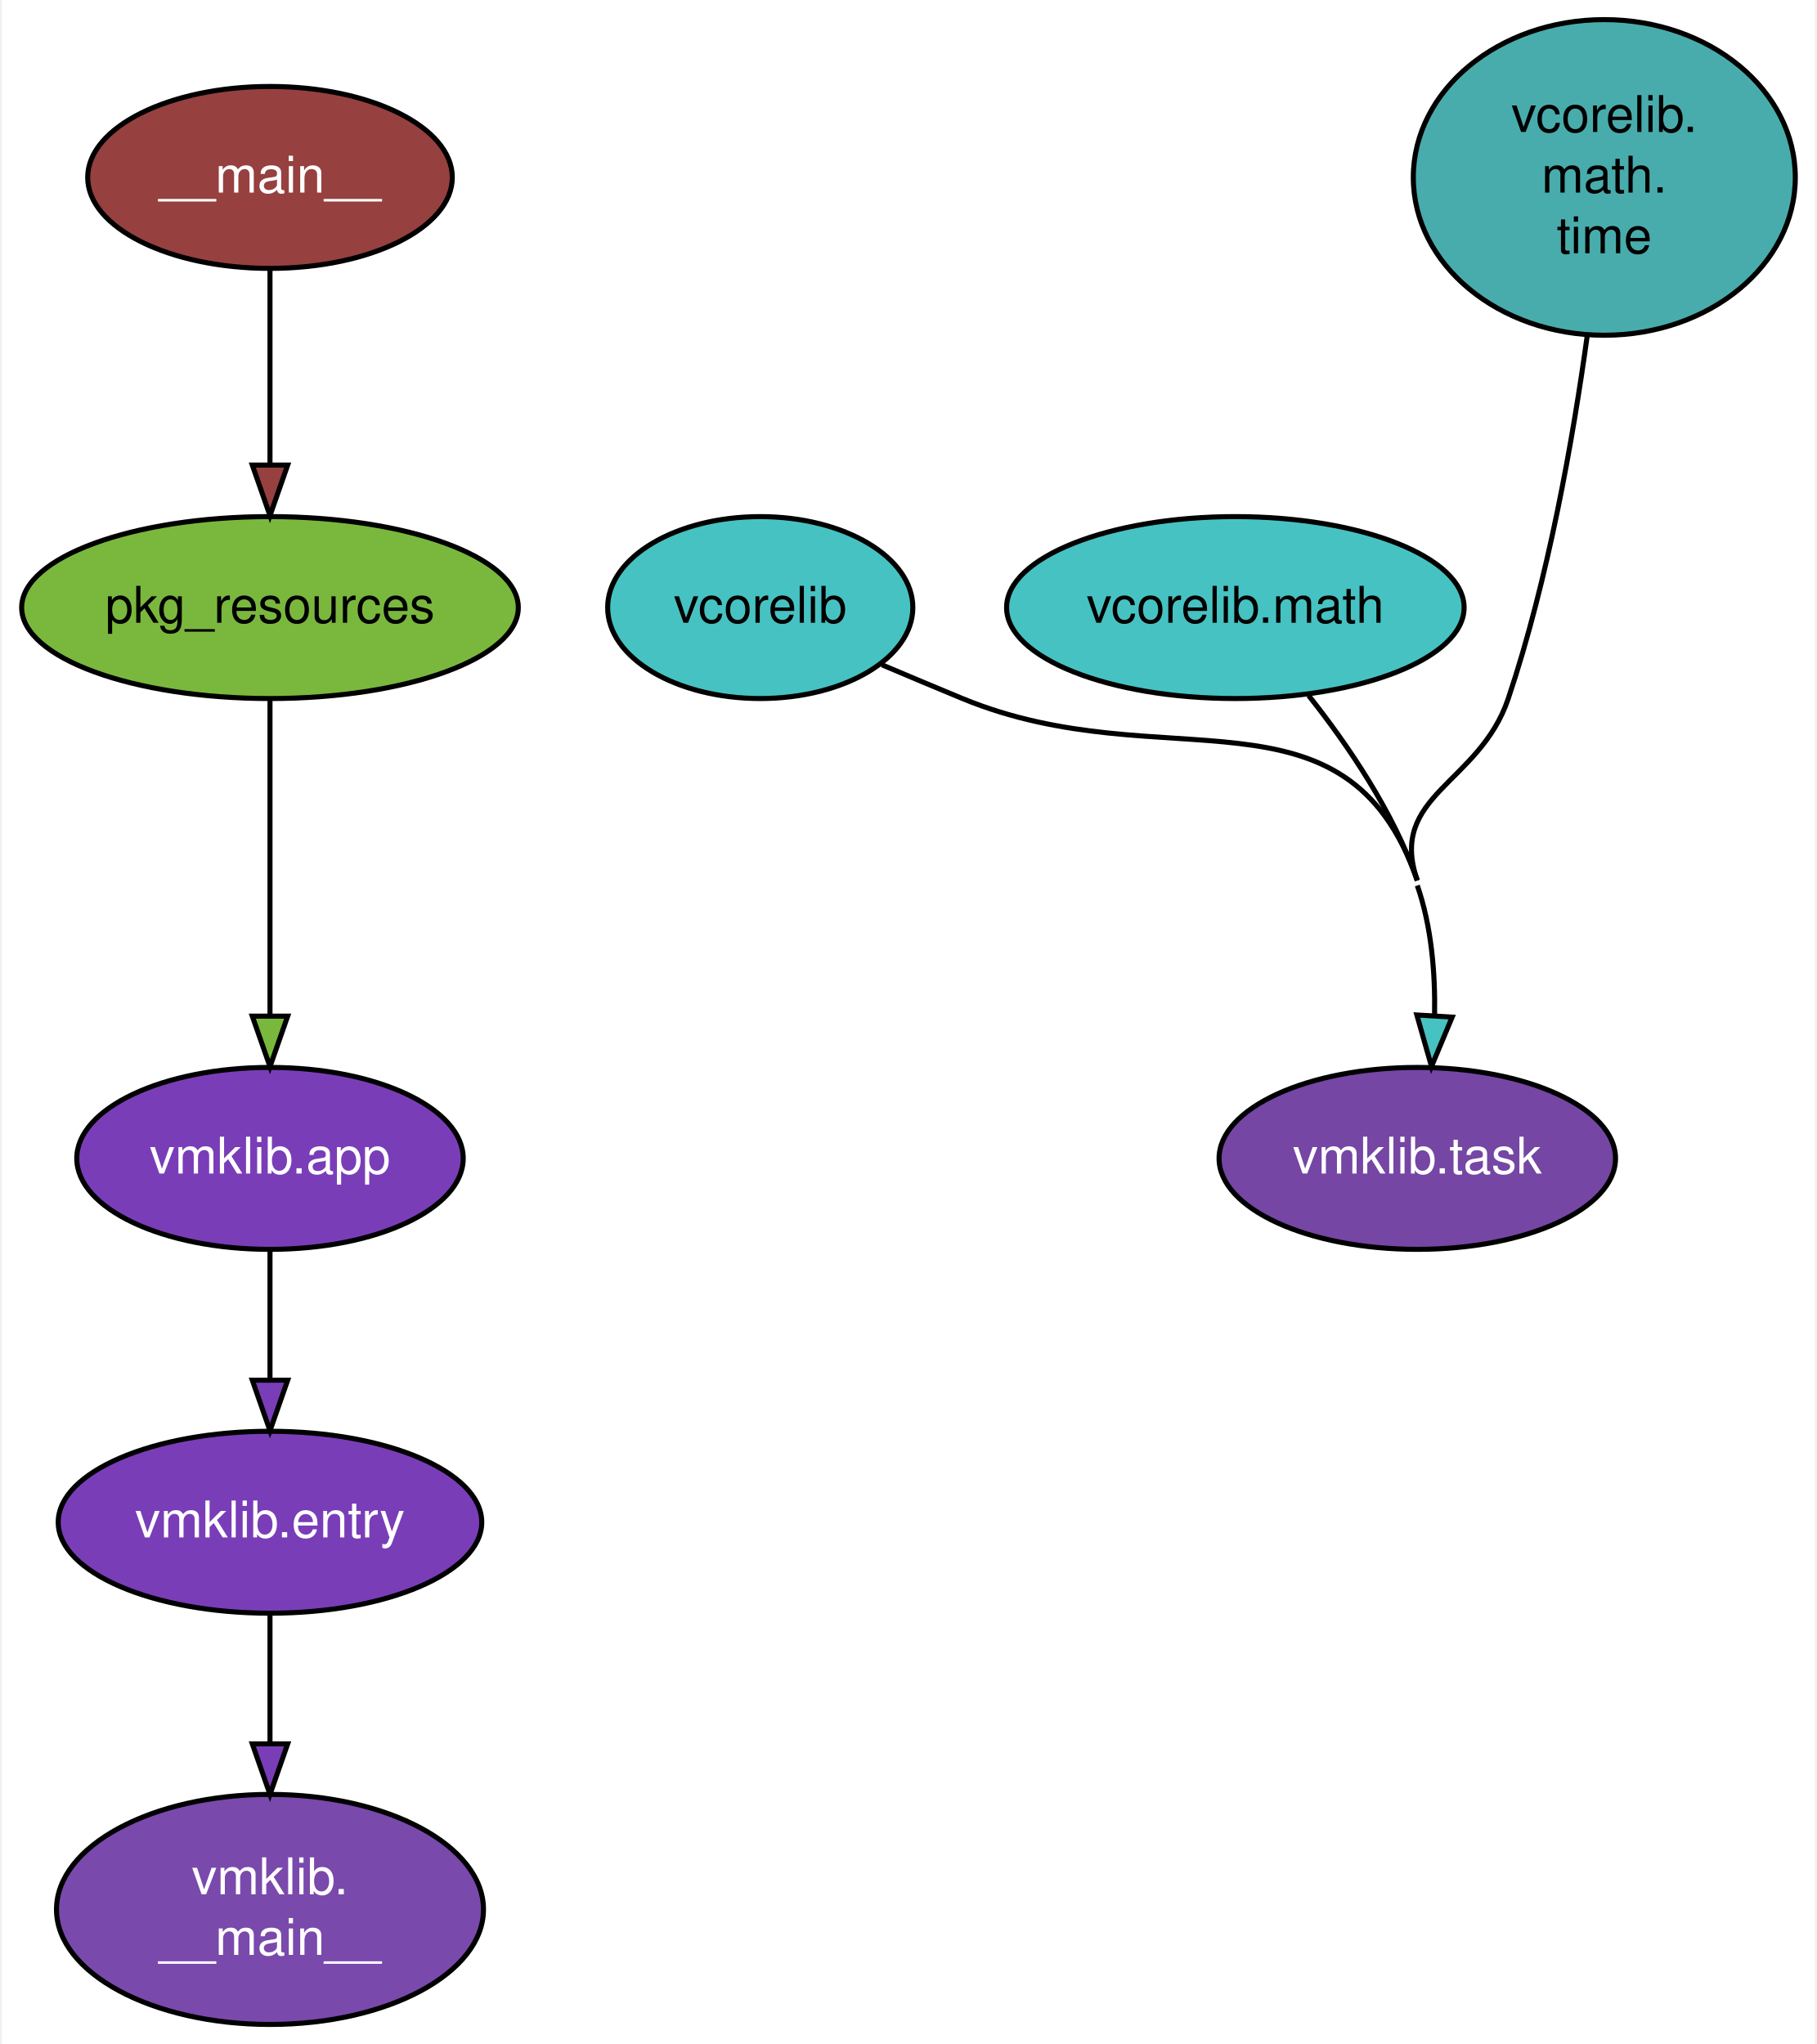
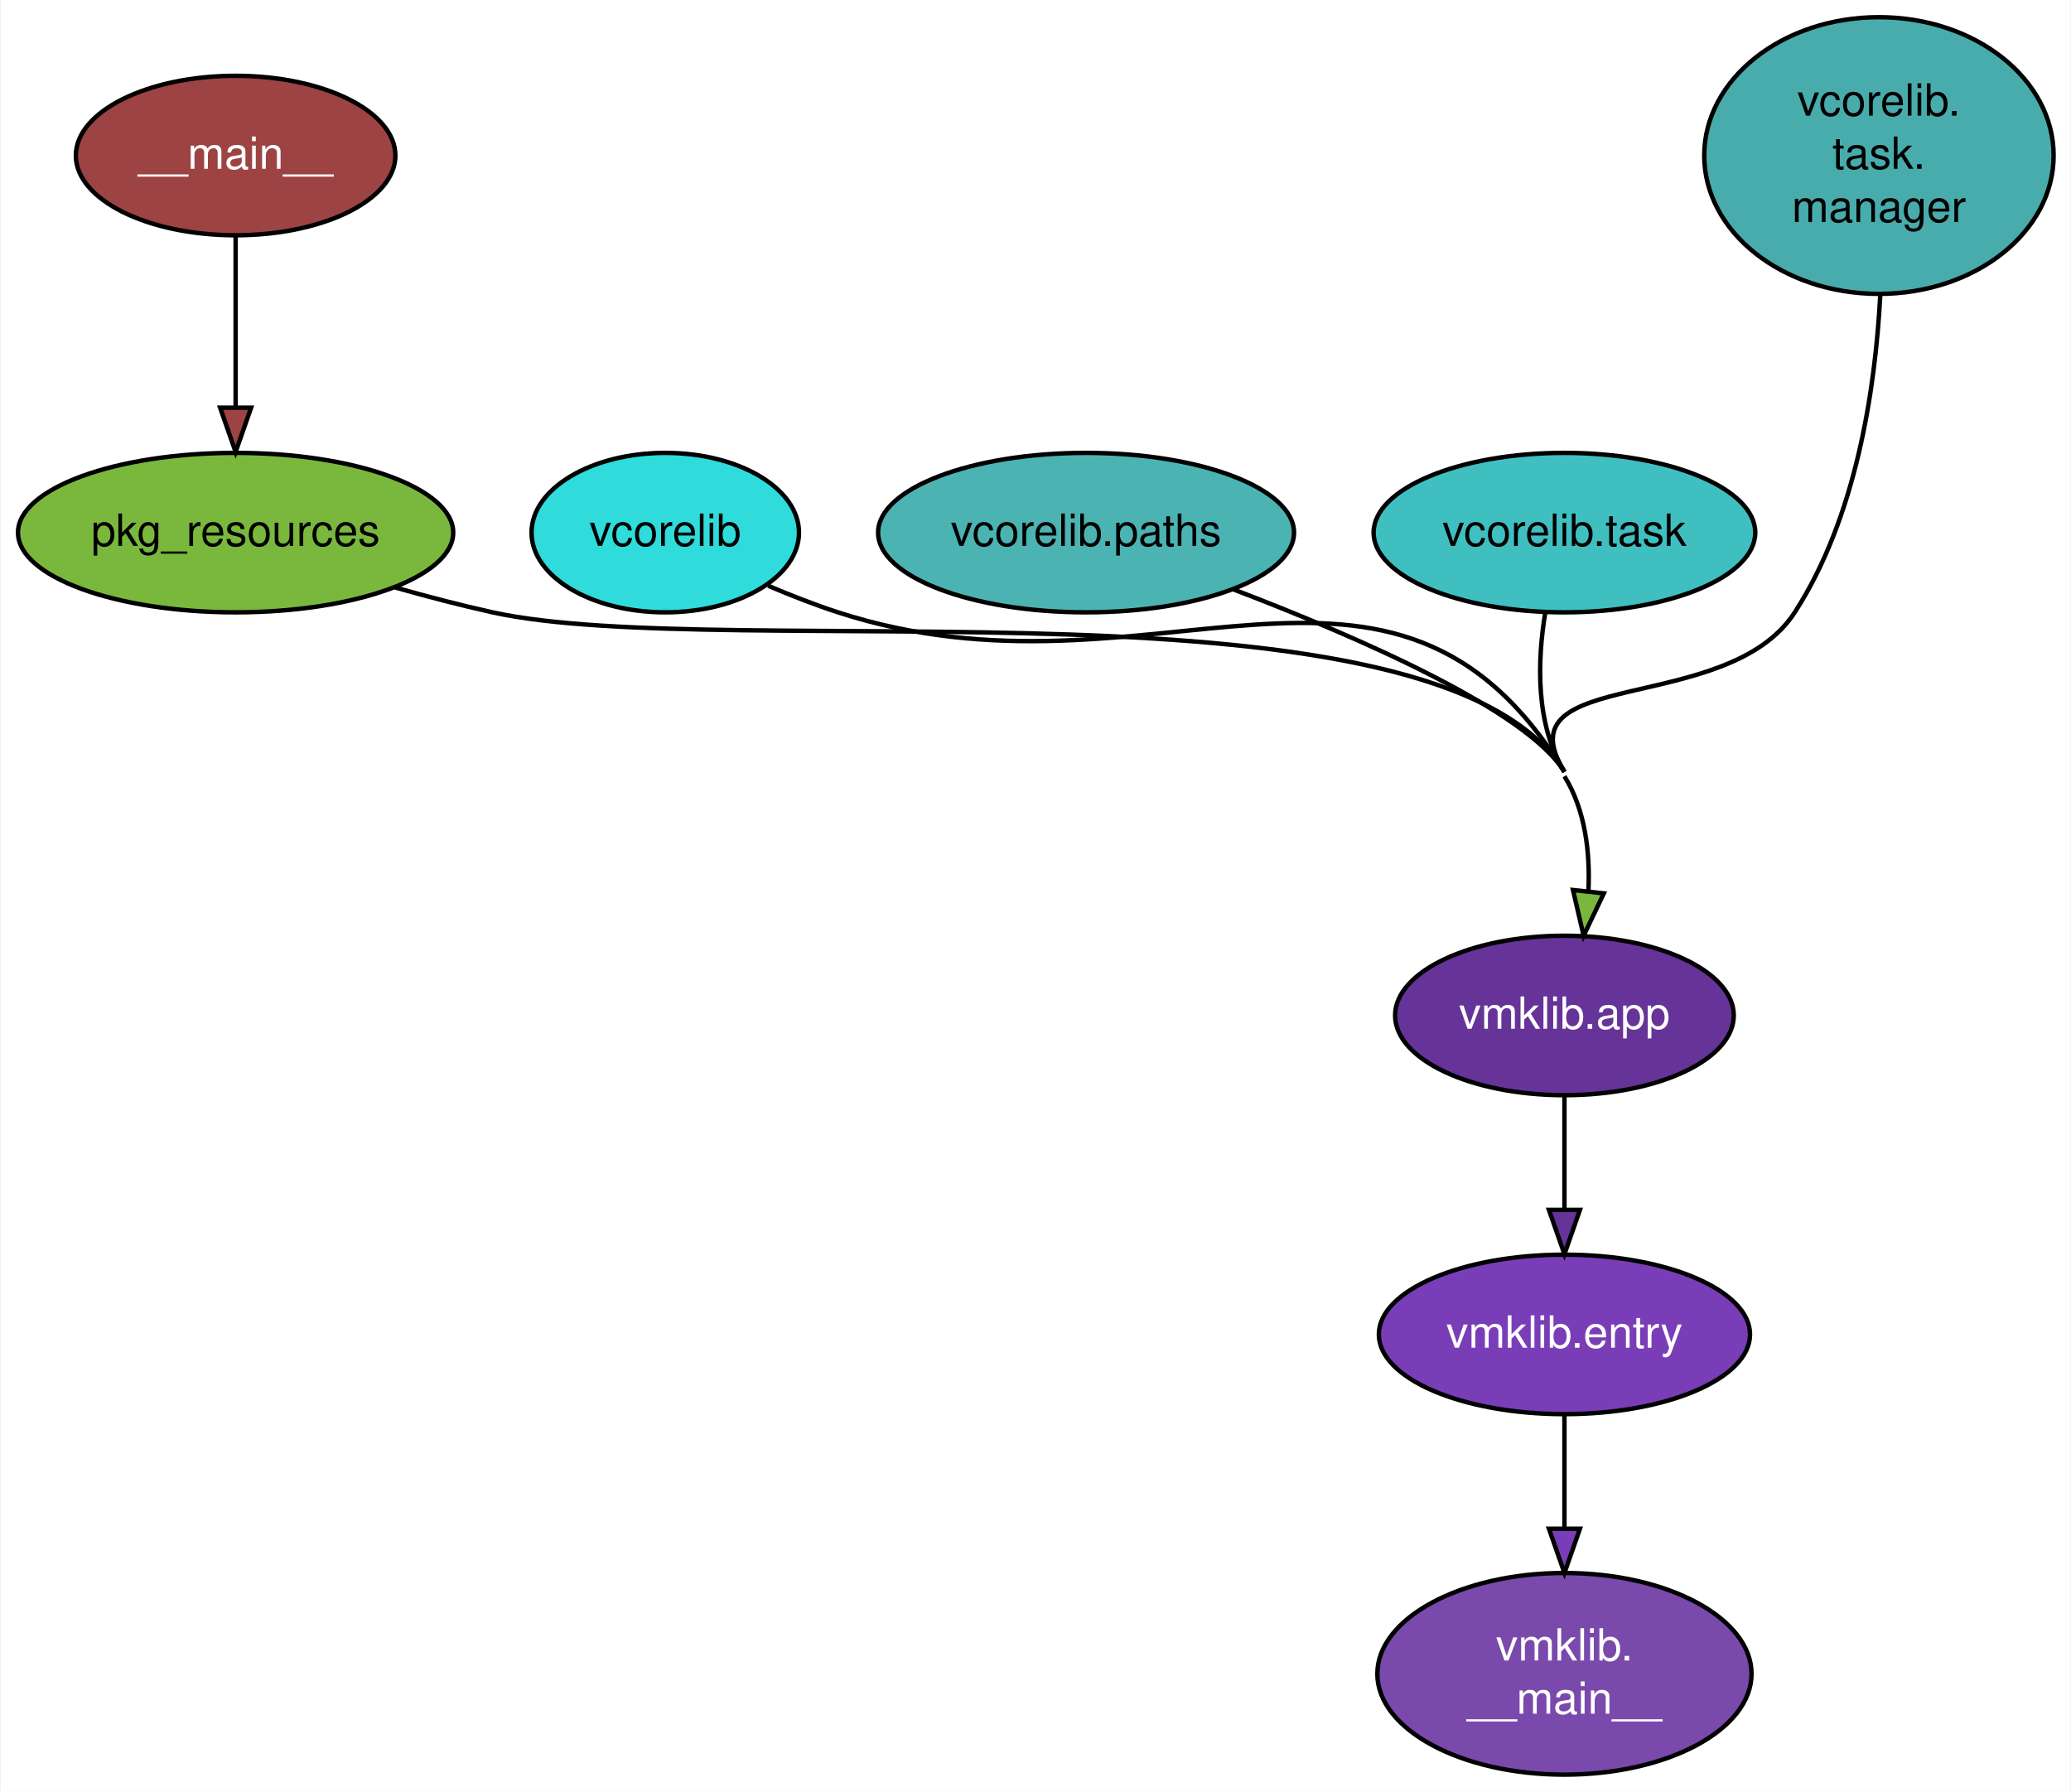
- <svg xmlns="http://www.w3.org/2000/svg" width="359pt" height="404pt" viewBox="0.00 0.00 358.71 404.48">
+ <svg xmlns="http://www.w3.org/2000/svg" width="467pt" height="404pt" viewBox="0.00 0.00 467.29 404.48">
  <g id="graph0" class="graph" transform="scale(1 1) rotate(0) translate(4 400.48)">
    <style>.edge&gt;path:hover{stroke-width:8}</style>
-     <polygon fill="white" stroke="transparent" points="-4,4 -4,-400.48 354.71,-400.48 354.71,4 -4,4" />
+     <polygon fill="white" stroke="transparent" points="-4,4 -4,-400.48 463.29,-400.48 463.29,4 -4,4" />
    <g id="node1" class="node">
      <style>.edge&gt;path:hover{stroke-width:8}</style>
-       <ellipse fill="#964040" stroke="black" cx="49.06" cy="-365.37" rx="36.07" ry="18" />
+       <ellipse fill="#9d4343" stroke="black" cx="49.06" cy="-365.37" rx="36.07" ry="18" />
      <text text-anchor="middle" x="49.06" y="-362.37" font-family="Helvetica,sans-Serif" font-size="10.00" fill="#ffffff">__main__</text>
    </g>
    <g id="node2" class="node">
      <style>.edge&gt;path:hover{stroke-width:8}</style>
      <ellipse fill="#7ab83d" stroke="black" cx="49.06" cy="-280.25" rx="49.13" ry="18" />
      <text text-anchor="middle" x="49.06" y="-277.25" font-family="Helvetica,sans-Serif" font-size="10.00" fill="#000000">pkg_resources</text>
    </g>
    <g id="edge1" class="edge">
      <style>.edge&gt;path:hover{stroke-width:8}</style>
      <path fill="none" stroke="black" d="M49.06,-347.15C49.06,-336 49.06,-321.25 49.06,-308.54" />
-       <polygon fill="#964040" stroke="black" points="52.56,-308.45 49.06,-298.45 45.56,-308.45 52.56,-308.45" />
+       <polygon fill="#9d4343" stroke="black" points="52.56,-308.45 49.06,-298.45 45.56,-308.45 52.56,-308.45" />
+     </g>
+     <g id="node8" class="node">
+       <style>.edge&gt;path:hover{stroke-width:8}</style>
+       <ellipse fill="#663399" stroke="black" cx="349.06" cy="-171.25" rx="38.23" ry="18" />
+       <text text-anchor="middle" x="349.06" y="-168.25" font-family="Helvetica,sans-Serif" font-size="10.00" fill="#ffffff">vmklib.app</text>
+     </g>
+     <g id="edge2" class="edge">
+       <style>.edge&gt;path:hover{stroke-width:8}</style>
+       <path fill="none" stroke="black" d="M85.06,-267.87C92.3,-265.82 99.89,-263.83 107.06,-262.25 160.17,-250.58 320.57,-272.56 349.06,-226.25" />
+       <path fill="none" stroke="black" d="M349.06,-225.25C353.78,-217.6 354.89,-208.06 354.47,-199.19" />
+       <polygon fill="#7ab83d" stroke="black" points="357.95,-198.81 353.39,-189.25 350.99,-199.57 357.95,-198.81" />
+     </g>
+     <g id="node3" class="node">
+       <style>.edge&gt;path:hover{stroke-width:8}</style>
+       <ellipse fill="#2fdbdb" stroke="black" cx="146.06" cy="-280.25" rx="30.19" ry="18" />
+       <text text-anchor="middle" x="146.06" y="-277.25" font-family="Helvetica,sans-Serif" font-size="10.00" fill="#000000">vcorelib</text>
+     </g>
+     <g id="edge3" class="edge">
+       <style>.edge&gt;path:hover{stroke-width:8}</style>
+       <path fill="none" stroke="black" d="M169.29,-268.25C174.41,-266.07 179.86,-263.94 185.06,-262.25 256.05,-239.24 309.95,-289.81 349.06,-226.25" />
+     </g>
+     <g id="node4" class="node">
+       <style>.edge&gt;path:hover{stroke-width:8}</style>
+       <ellipse fill="#4cb3b3" stroke="black" cx="241.06" cy="-280.25" rx="46.95" ry="18" />
+       <text text-anchor="middle" x="241.06" y="-277.25" font-family="Helvetica,sans-Serif" font-size="10.00" fill="#000000">vcorelib.paths</text>
+     </g>
+     <g id="edge4" class="edge">
+       <style>.edge&gt;path:hover{stroke-width:8}</style>
+       <path fill="none" stroke="black" d="M274.27,-267.45C302.78,-256.56 340.58,-240.04 349.06,-226.25" />
+     </g>
+     <g id="node5" class="node">
+       <style>.edge&gt;path:hover{stroke-width:8}</style>
+       <ellipse fill="#40bfc0" stroke="black" cx="349.06" cy="-280.25" rx="43.08" ry="18" />
+       <text text-anchor="middle" x="349.06" y="-277.25" font-family="Helvetica,sans-Serif" font-size="10.00" fill="#000000">vcorelib.task</text>
+     </g>
+     <g id="edge5" class="edge">
+       <style>.edge&gt;path:hover{stroke-width:8}</style>
+       <path fill="none" stroke="black" d="M344.74,-262.26C342.91,-251.2 342.5,-236.91 349.06,-226.25" />
+     </g>
+     <g id="node6" class="node">
+       <style>.edge&gt;path:hover{stroke-width:8}</style>
+       <ellipse fill="#49acac" stroke="black" cx="420.06" cy="-365.37" rx="39.44" ry="31.23" />
+       <text text-anchor="middle" x="420.06" y="-374.37" font-family="Helvetica,sans-Serif" font-size="10.00" fill="#000000">vcorelib.</text>
+       <text text-anchor="middle" x="420.06" y="-362.37" font-family="Helvetica,sans-Serif" font-size="10.00" fill="#000000">task.</text>
+       <text text-anchor="middle" x="420.06" y="-350.37" font-family="Helvetica,sans-Serif" font-size="10.00" fill="#000000">manager</text>
+     </g>
+     <g id="edge6" class="edge">
+       <style>.edge&gt;path:hover{stroke-width:8}</style>
+       <path fill="none" stroke="black" d="M420.37,-333.98C419.24,-312.41 414.88,-283.6 401.06,-262.25 385.79,-238.66 334.33,-250.19 349.06,-226.25" />
    </g>
    <g id="node7" class="node">
      <style>.edge&gt;path:hover{stroke-width:8}</style>
-       <ellipse fill="#7a3db8" stroke="black" cx="49.06" cy="-171.25" rx="38.23" ry="18" />
-       <text text-anchor="middle" x="49.06" y="-168.25" font-family="Helvetica,sans-Serif" font-size="10.00" fill="#ffffff">vmklib.app</text>
-     </g>
-     <g id="edge2" class="edge">
-       <style>.edge&gt;path:hover{stroke-width:8}</style>
-       <path fill="none" stroke="black" d="M49.06,-262.06C49.06,-245.22 49.06,-219.27 49.06,-199.59" />
-       <polygon fill="#7ab83d" stroke="black" points="52.56,-199.4 49.06,-189.4 45.56,-199.4 52.56,-199.4" />
-     </g>
-     <g id="node3" class="node">
-       <style>.edge&gt;path:hover{stroke-width:8}</style>
-       <ellipse fill="#47c2c2" stroke="black" cx="146.06" cy="-280.25" rx="30.19" ry="18" />
-       <text text-anchor="middle" x="146.06" y="-277.25" font-family="Helvetica,sans-Serif" font-size="10.00" fill="#000000">vcorelib</text>
+       <ellipse fill="#7a49ac" stroke="black" cx="349.06" cy="-22.63" rx="42.24" ry="22.76" />
+       <text text-anchor="middle" x="349.06" y="-25.63" font-family="Helvetica,sans-Serif" font-size="10.00" fill="#ffffff">vmklib.</text>
+       <text text-anchor="middle" x="349.06" y="-13.63" font-family="Helvetica,sans-Serif" font-size="10.00" fill="#ffffff">__main__</text>
    </g>
    <g id="node9" class="node">
      <style>.edge&gt;path:hover{stroke-width:8}</style>
-       <ellipse fill="#7546a4" stroke="black" cx="276.06" cy="-171.25" rx="39.22" ry="18" />
-       <text text-anchor="middle" x="276.06" y="-168.25" font-family="Helvetica,sans-Serif" font-size="10.00" fill="#ffffff">vmklib.task</text>
-     </g>
-     <g id="edge3" class="edge">
-       <style>.edge&gt;path:hover{stroke-width:8}</style>
-       <path fill="none" stroke="black" d="M170.14,-268.92C175.38,-266.7 180.9,-264.38 186.06,-262.25 225.89,-245.83 261.94,-266.96 276.06,-226.25" />
-       <path fill="none" stroke="black" d="M276.06,-225.25C278.86,-217.19 279.63,-208 279.48,-199.57" />
-       <polygon fill="#47c2c2" stroke="black" points="282.96,-199.21 278.87,-189.44 275.97,-199.63 282.96,-199.21" />
-     </g>
-     <g id="node4" class="node">
-       <style>.edge&gt;path:hover{stroke-width:8}</style>
-       <ellipse fill="#47c2c2" stroke="black" cx="240.06" cy="-280.25" rx="45.26" ry="18" />
-       <text text-anchor="middle" x="240.06" y="-277.25" font-family="Helvetica,sans-Serif" font-size="10.00" fill="#000000">vcorelib.math</text>
-     </g>
-     <g id="edge4" class="edge">
-       <style>.edge&gt;path:hover{stroke-width:8}</style>
-       <path fill="none" stroke="black" d="M254.56,-262.84C262.4,-252.96 271.4,-239.71 276.06,-226.25" />
-     </g>
-     <g id="node5" class="node">
-       <style>.edge&gt;path:hover{stroke-width:8}</style>
-       <ellipse fill="#49acac" stroke="black" cx="313.06" cy="-365.37" rx="37.79" ry="31.23" />
-       <text text-anchor="middle" x="313.06" y="-374.37" font-family="Helvetica,sans-Serif" font-size="10.00" fill="#000000">vcorelib.</text>
-       <text text-anchor="middle" x="313.06" y="-362.37" font-family="Helvetica,sans-Serif" font-size="10.00" fill="#000000">math.</text>
-       <text text-anchor="middle" x="313.06" y="-350.37" font-family="Helvetica,sans-Serif" font-size="10.00" fill="#000000">time</text>
-     </g>
-     <g id="edge5" class="edge">
-       <style>.edge&gt;path:hover{stroke-width:8}</style>
-       <path fill="none" stroke="black" d="M309.72,-334.32C306.88,-313.68 301.98,-285.85 294.06,-262.25 288.37,-245.3 270.2,-243.15 276.06,-226.25" />
-     </g>
-     <g id="node6" class="node">
-       <style>.edge&gt;path:hover{stroke-width:8}</style>
-       <ellipse fill="#7a49ac" stroke="black" cx="49.06" cy="-22.63" rx="42.24" ry="22.76" />
-       <text text-anchor="middle" x="49.06" y="-25.63" font-family="Helvetica,sans-Serif" font-size="10.00" fill="#ffffff">vmklib.</text>
-       <text text-anchor="middle" x="49.06" y="-13.63" font-family="Helvetica,sans-Serif" font-size="10.00" fill="#ffffff">__main__</text>
-     </g>
-     <g id="node8" class="node">
-       <style>.edge&gt;path:hover{stroke-width:8}</style>
-       <ellipse fill="#7a3db8" stroke="black" cx="49.06" cy="-99.25" rx="41.9" ry="18" />
-       <text text-anchor="middle" x="49.06" y="-96.25" font-family="Helvetica,sans-Serif" font-size="10.00" fill="#ffffff">vmklib.entry</text>
-     </g>
-     <g id="edge6" class="edge">
-       <style>.edge&gt;path:hover{stroke-width:8}</style>
-       <path fill="none" stroke="black" d="M49.06,-152.95C49.06,-145.24 49.06,-135.97 49.06,-127.37" />
-       <polygon fill="#7a3db8" stroke="black" points="52.56,-127.36 49.06,-117.36 45.56,-127.36 52.56,-127.36" />
+       <ellipse fill="#7a3db8" stroke="black" cx="349.06" cy="-99.25" rx="41.9" ry="18" />
+       <text text-anchor="middle" x="349.06" y="-96.25" font-family="Helvetica,sans-Serif" font-size="10.00" fill="#ffffff">vmklib.entry</text>
    </g>
    <g id="edge7" class="edge">
      <style>.edge&gt;path:hover{stroke-width:8}</style>
-       <path fill="none" stroke="black" d="M49.06,-80.95C49.06,-73.42 49.06,-64.34 49.06,-55.66" />
-       <polygon fill="#7a3db8" stroke="black" points="52.56,-55.39 49.06,-45.39 45.56,-55.39 52.56,-55.39" />
+       <path fill="none" stroke="black" d="M349.06,-152.95C349.06,-145.24 349.06,-135.97 349.06,-127.37" />
+       <polygon fill="#663399" stroke="black" points="352.56,-127.36 349.06,-117.36 345.56,-127.36 352.56,-127.36" />
+     </g>
+     <g id="edge8" class="edge">
+       <style>.edge&gt;path:hover{stroke-width:8}</style>
+       <path fill="none" stroke="black" d="M349.06,-80.95C349.06,-73.42 349.06,-64.34 349.06,-55.66" />
+       <polygon fill="#7a3db8" stroke="black" points="352.56,-55.39 349.06,-45.39 345.56,-55.39 352.56,-55.39" />
    </g>
  </g>
</svg>
